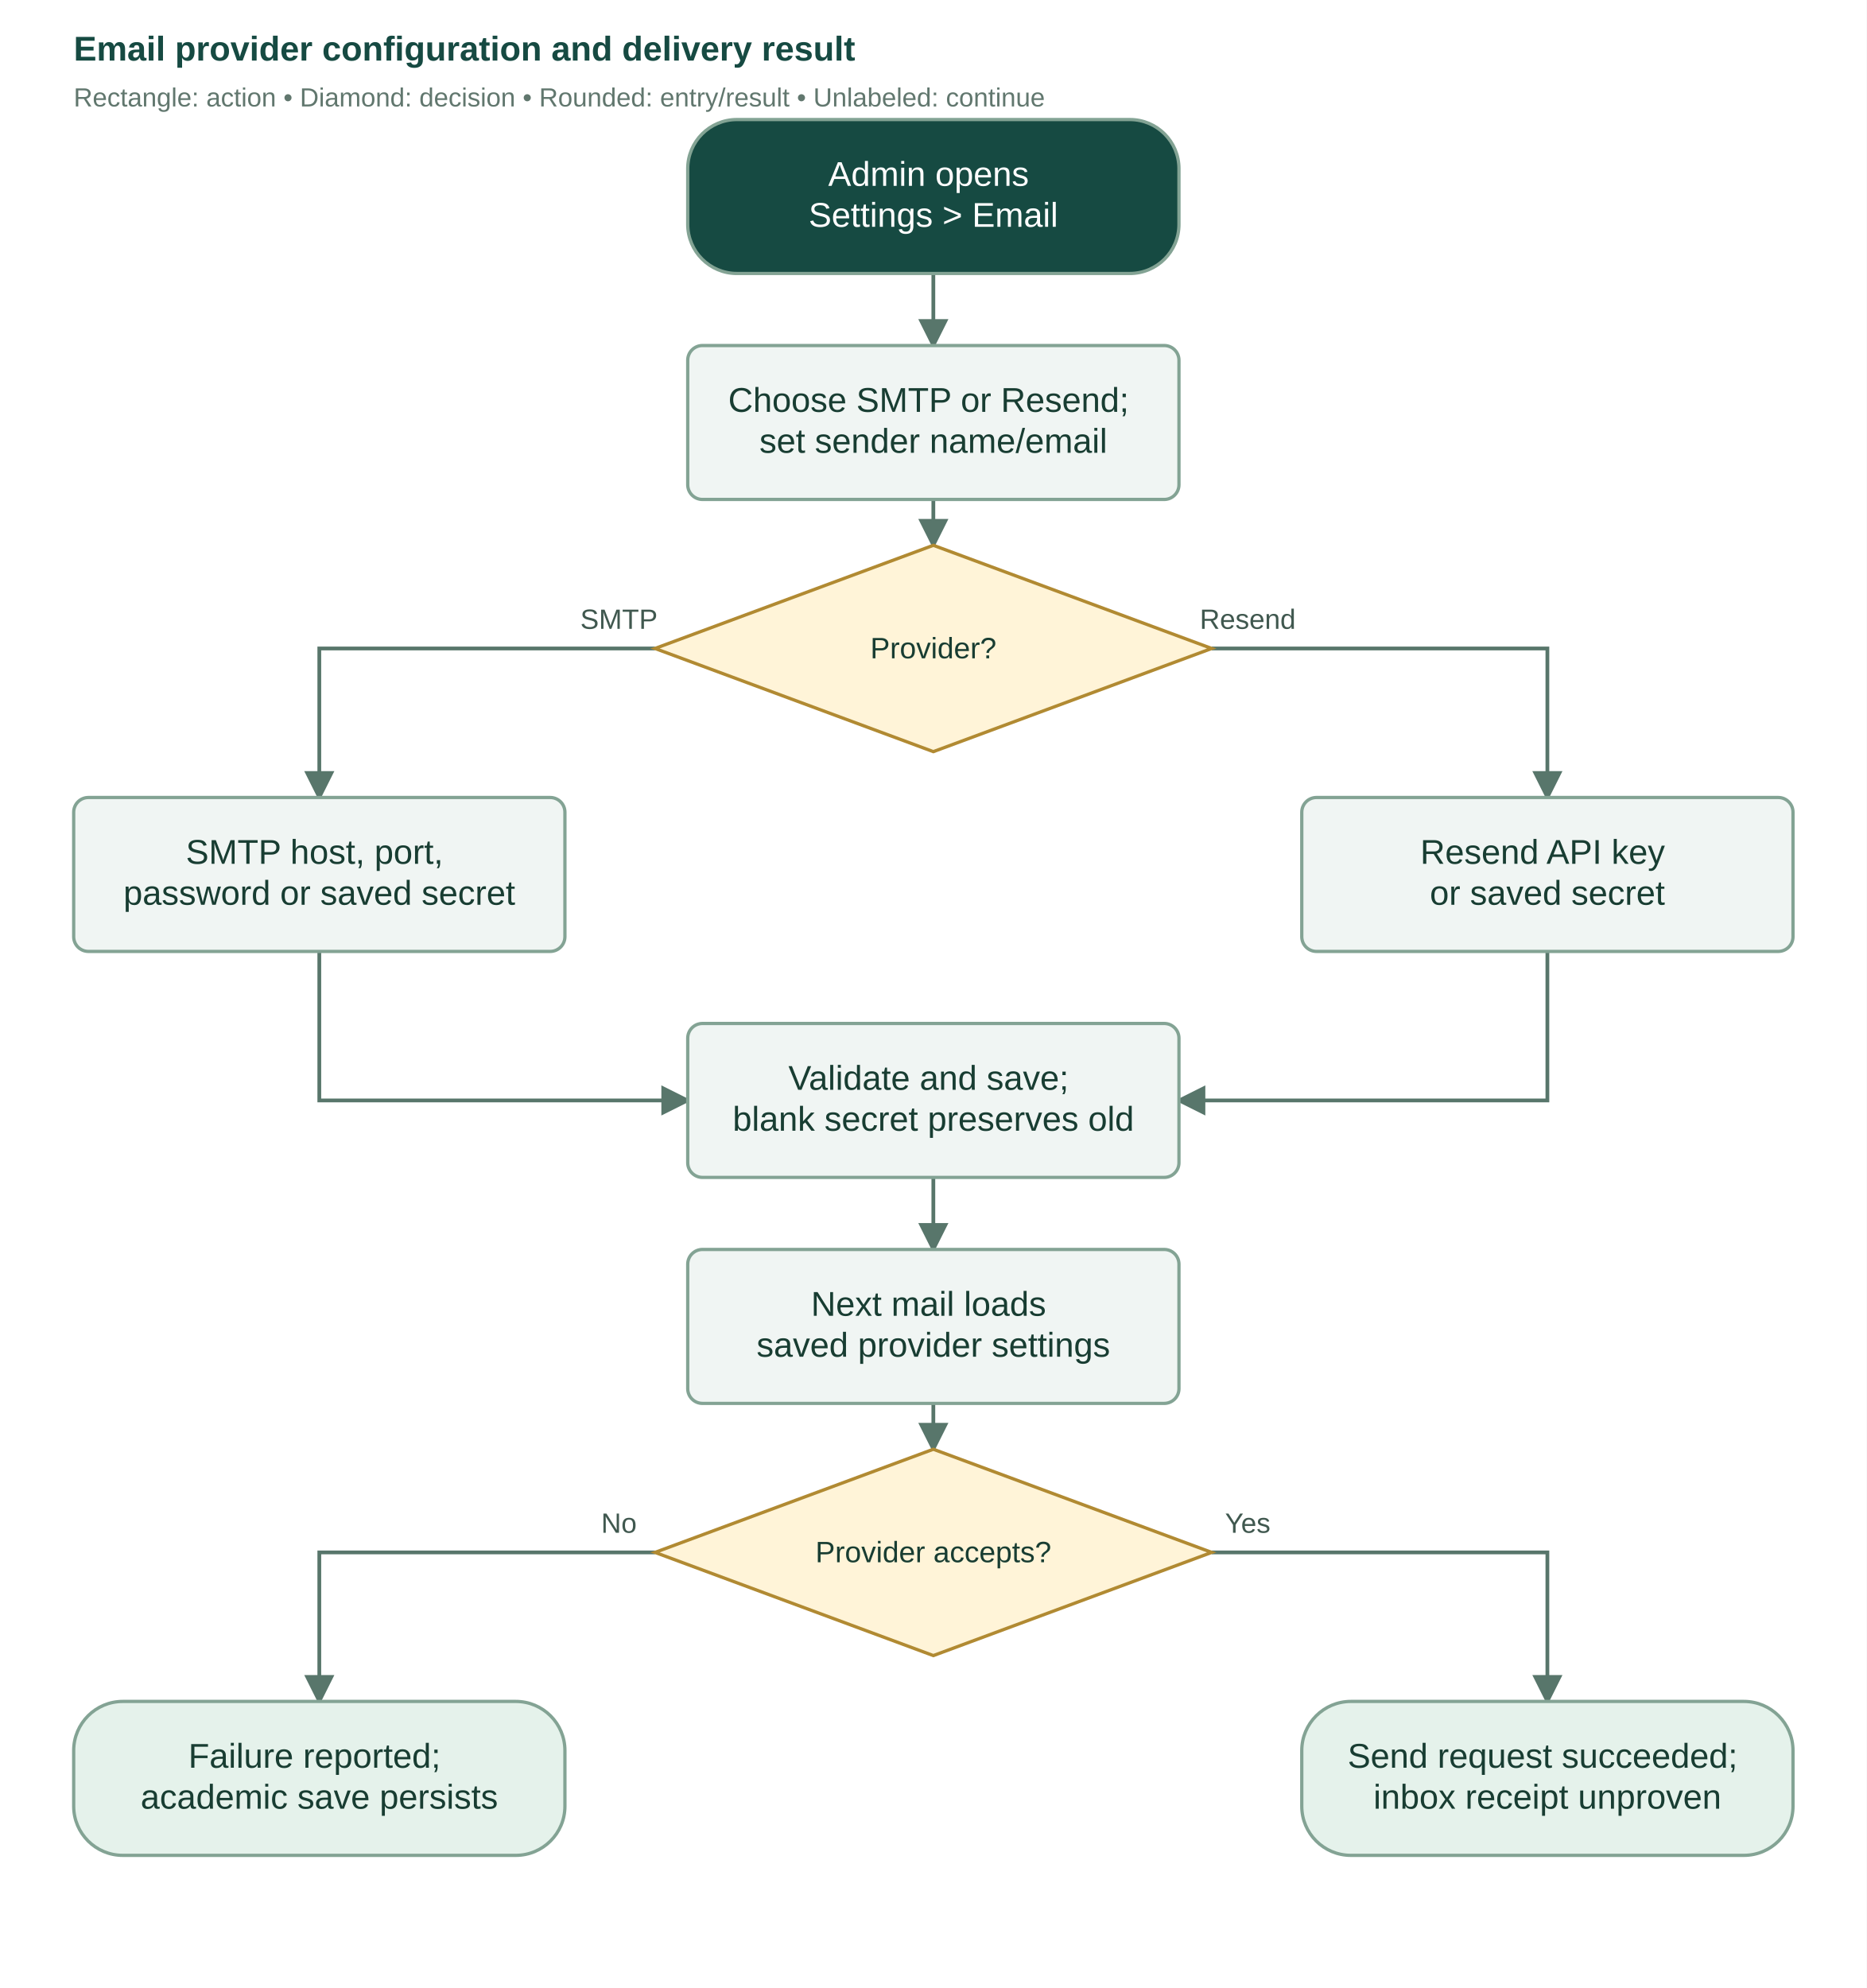
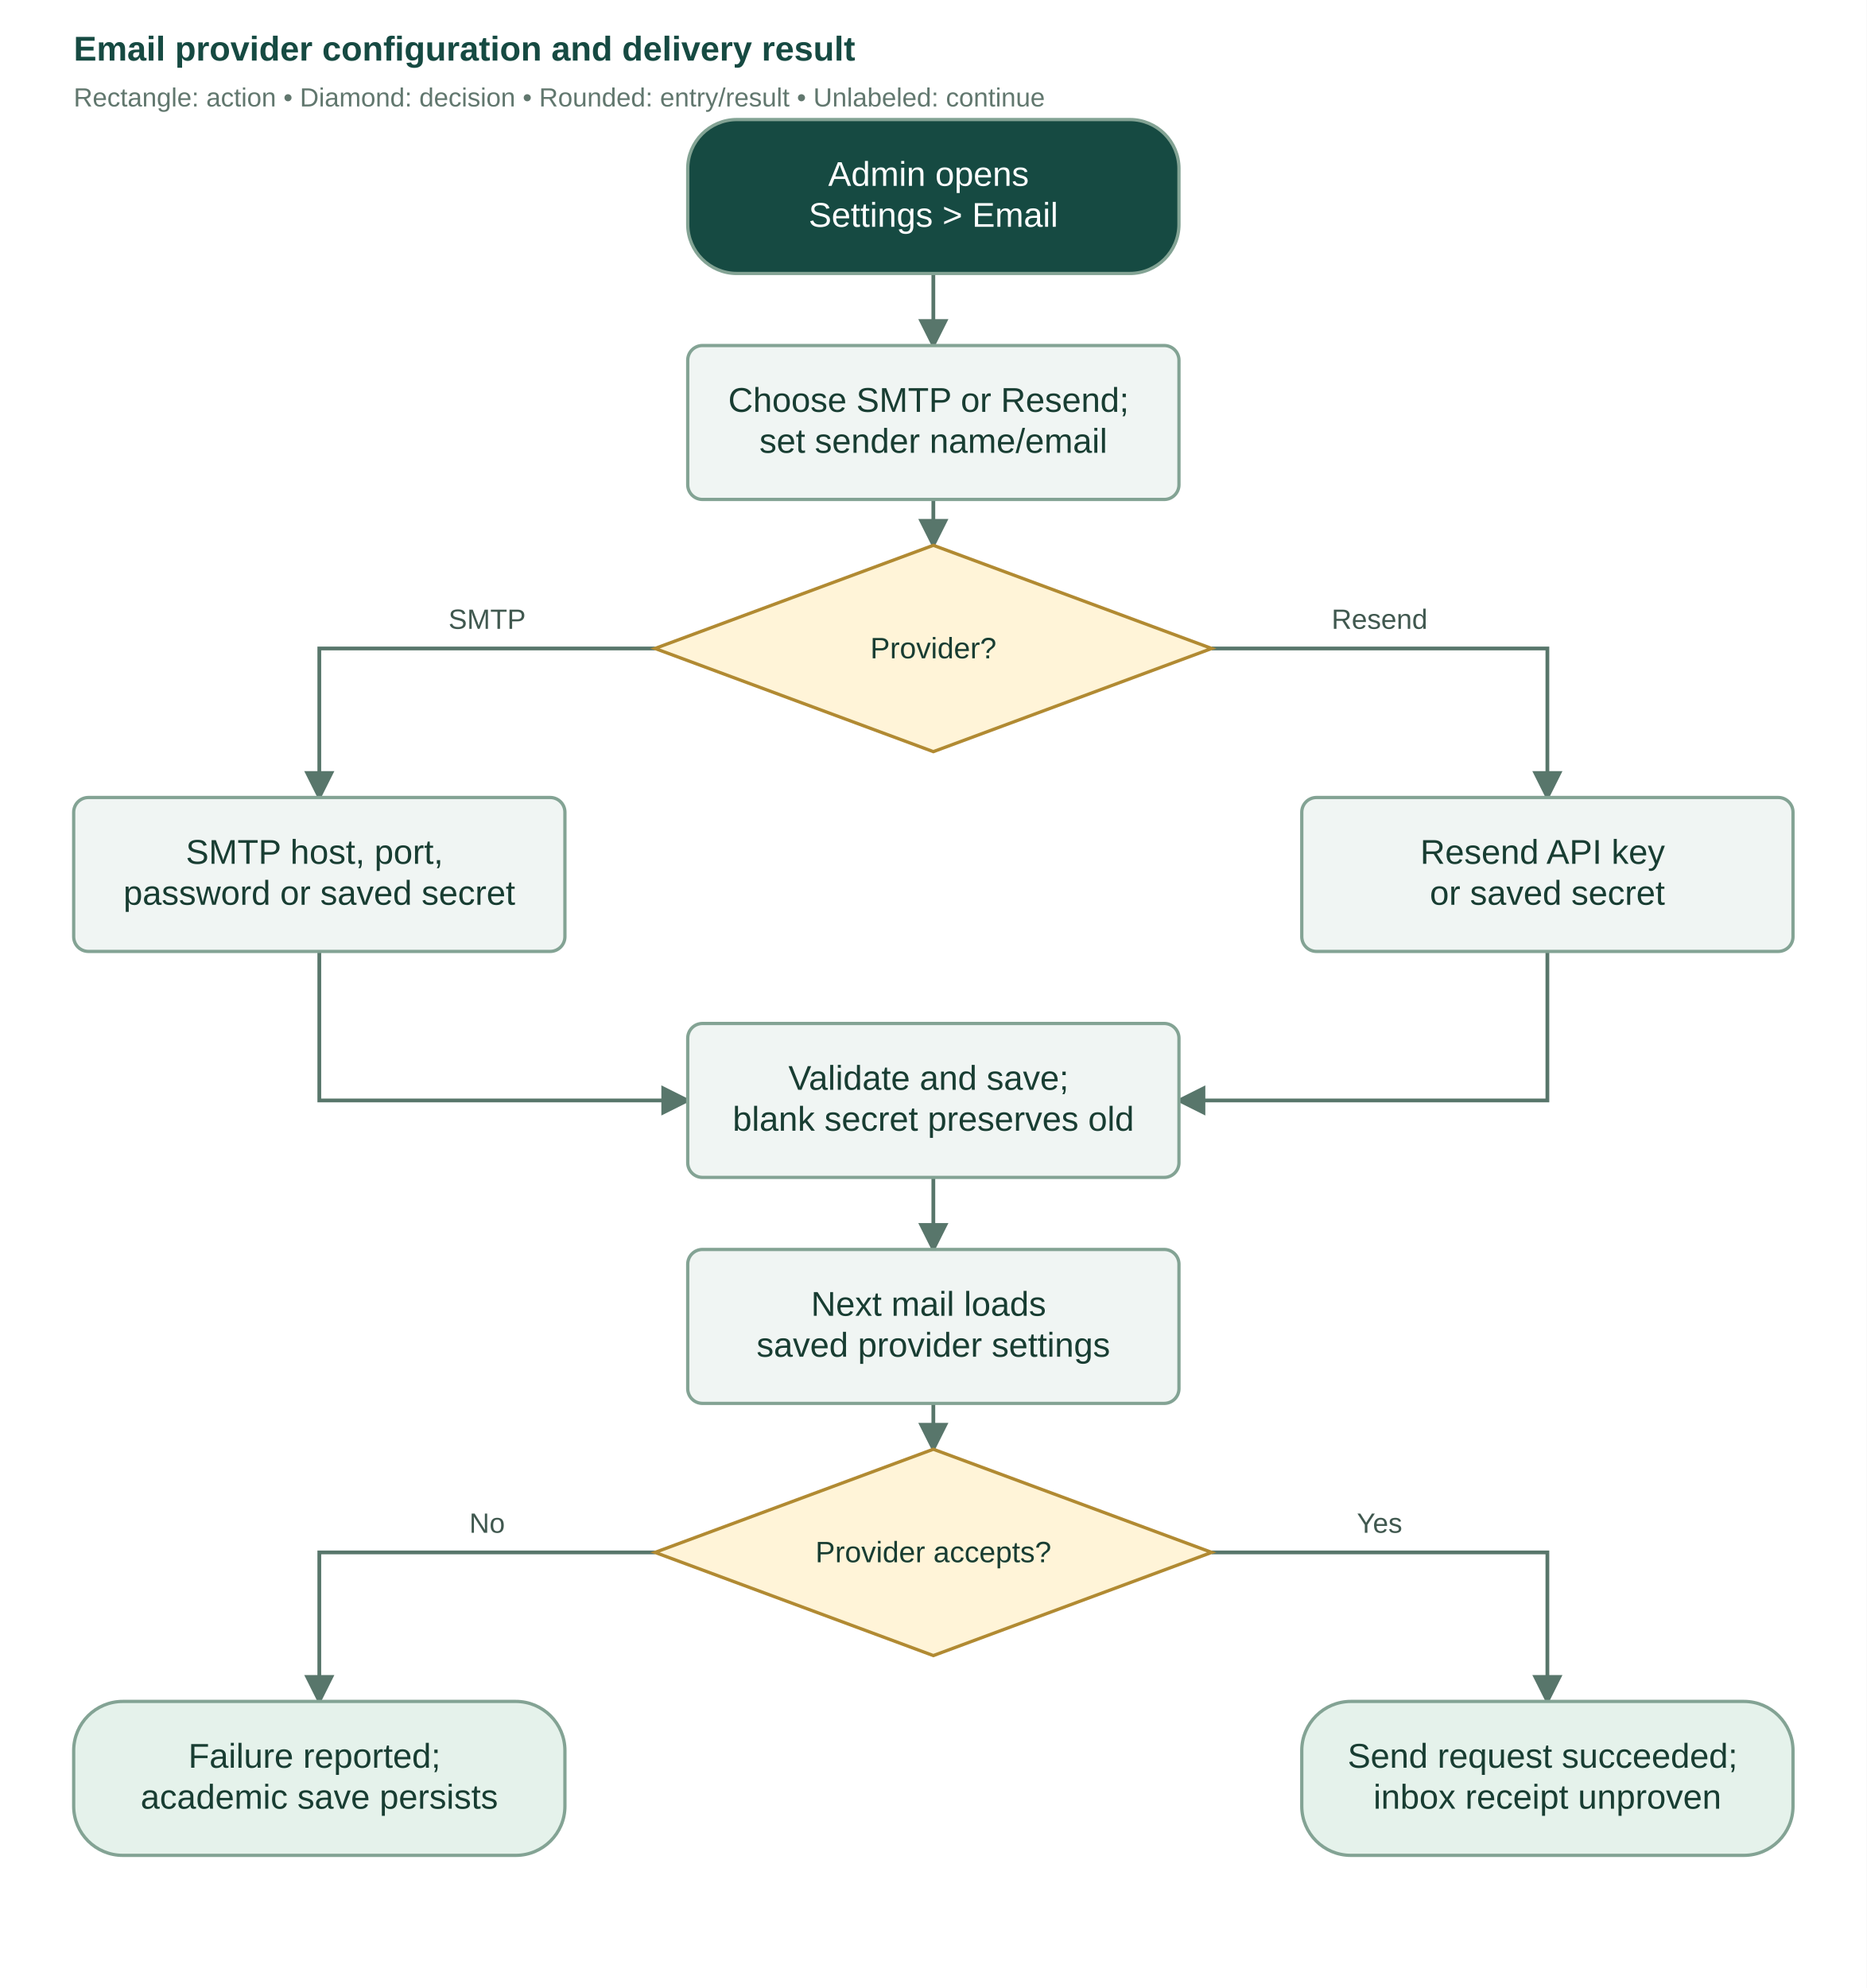
<svg xmlns="http://www.w3.org/2000/svg" width="1140" height="1214" viewBox="0 0 1140 1214">
  <rect width="100%" height="100%" fill="white" />
  <defs>
    <marker id="arrow" markerWidth="9" markerHeight="9" refX="7" refY="4" orient="auto">
      <path d="M0,0 L8,4 L0,8 z" fill="#58766b" />
    </marker>
  </defs>
  <text x="45" y="37" font-family="Arial" font-size="21" font-weight="bold" fill="#164a42">Email provider configuration and delivery result</text>
  <text x="45" y="65" font-family="Arial" font-size="16" fill="#61776e">Rectangle: action  •  Diamond: decision  •  Rounded: entry/result  •  Unlabeled: continue</text>
  <polyline points="570,167 570,211" fill="none" stroke="#58766b" stroke-width="2.3" marker-end="url(#arrow)" />
  <polyline points="570,305 570,333" fill="none" stroke="#58766b" stroke-width="2.3" marker-end="url(#arrow)" />
  <polyline points="400,396 195,396 195,487" fill="none" stroke="#58766b" stroke-width="2.3" marker-end="url(#arrow)" />
-   <rect x="354.4" y="367" width="47.2" height="23" rx="3" fill="white" />
-   <text x="378" y="384" text-anchor="middle" font-family="Arial" font-size="17" fill="#40584f">SMTP</text>
+   <rect x="273.9" y="367" width="47.2" height="23" rx="3" fill="white" />
+   <text x="297.5" y="384" text-anchor="middle" font-family="Arial" font-size="17" fill="#40584f">SMTP</text>
  <polyline points="740,396 945,396 945,487" fill="none" stroke="#58766b" stroke-width="2.3" marker-end="url(#arrow)" />
-   <rect x="729.1" y="367" width="65.8" height="23" rx="3" fill="white" />
-   <text x="762" y="384" text-anchor="middle" font-family="Arial" font-size="17" fill="#40584f">Resend</text>
+   <rect x="809.6" y="367" width="65.8" height="23" rx="3" fill="white" />
+   <text x="842.5" y="384" text-anchor="middle" font-family="Arial" font-size="17" fill="#40584f">Resend</text>
  <polyline points="195,581 195,672 420,672" fill="none" stroke="#58766b" stroke-width="2.3" marker-end="url(#arrow)" />
  <polyline points="945,581 945,672 720,672" fill="none" stroke="#58766b" stroke-width="2.3" marker-end="url(#arrow)" />
  <polyline points="570,719 570,763" fill="none" stroke="#58766b" stroke-width="2.3" marker-end="url(#arrow)" />
  <polyline points="570,857 570,885" fill="none" stroke="#58766b" stroke-width="2.3" marker-end="url(#arrow)" />
  <polyline points="400,948 195,948 195,1039" fill="none" stroke="#58766b" stroke-width="2.3" marker-end="url(#arrow)" />
-   <rect x="363.7" y="919" width="28.6" height="23" rx="3" fill="white" />
-   <text x="378" y="936" text-anchor="middle" font-family="Arial" font-size="17" fill="#40584f">No</text>
+   <rect x="283.2" y="919" width="28.6" height="23" rx="3" fill="white" />
+   <text x="297.5" y="936" text-anchor="middle" font-family="Arial" font-size="17" fill="#40584f">No</text>
  <polyline points="740,948 945,948 945,1039" fill="none" stroke="#58766b" stroke-width="2.3" marker-end="url(#arrow)" />
-   <rect x="743.05" y="919" width="37.9" height="23" rx="3" fill="white" />
-   <text x="762" y="936" text-anchor="middle" font-family="Arial" font-size="17" fill="#40584f">Yes</text>
+   <rect x="823.55" y="919" width="37.9" height="23" rx="3" fill="white" />
+   <text x="842.5" y="936" text-anchor="middle" font-family="Arial" font-size="17" fill="#40584f">Yes</text>
  <rect x="420" y="73" width="300" height="94" rx="30" fill="#164a42" stroke="#83a394" stroke-width="2" />
  <text x="570" y="113.5" text-anchor="middle" font-family="Arial" font-size="21" fill="white">
    <tspan x="570" dy="0">Admin opens</tspan>
    <tspan x="570" dy="25">Settings &gt; Email</tspan>
  </text>
  <rect x="420" y="211" width="300" height="94" rx="9" fill="#f0f5f3" stroke="#83a394" stroke-width="2" />
  <text x="570" y="251.5" text-anchor="middle" font-family="Arial" font-size="21" fill="#183d32">
    <tspan x="570" dy="0">Choose SMTP or Resend;</tspan>
    <tspan x="570" dy="25">set sender name/email</tspan>
  </text>
  <polygon points="570,333 740,396 570,459 400,396" fill="#fff4d8" stroke="#b18a32" stroke-width="2" />
  <text x="570" y="402" text-anchor="middle" font-family="Arial" font-size="18" fill="#183d32">
    <tspan x="570" dy="0">Provider?</tspan>
  </text>
  <rect x="45" y="487" width="300" height="94" rx="9" fill="#f0f5f3" stroke="#83a394" stroke-width="2" />
  <text x="195" y="527.5" text-anchor="middle" font-family="Arial" font-size="21" fill="#183d32">
    <tspan x="195" dy="0">SMTP host, port,</tspan>
    <tspan x="195" dy="25">password or saved secret</tspan>
  </text>
  <rect x="795" y="487" width="300" height="94" rx="9" fill="#f0f5f3" stroke="#83a394" stroke-width="2" />
  <text x="945" y="527.5" text-anchor="middle" font-family="Arial" font-size="21" fill="#183d32">
    <tspan x="945" dy="0">Resend API key</tspan>
    <tspan x="945" dy="25">or saved secret</tspan>
  </text>
  <rect x="420" y="625" width="300" height="94" rx="9" fill="#f0f5f3" stroke="#83a394" stroke-width="2" />
  <text x="570" y="665.5" text-anchor="middle" font-family="Arial" font-size="21" fill="#183d32">
    <tspan x="570" dy="0">Validate and save;</tspan>
    <tspan x="570" dy="25">blank secret preserves old</tspan>
  </text>
  <rect x="420" y="763" width="300" height="94" rx="9" fill="#f0f5f3" stroke="#83a394" stroke-width="2" />
  <text x="570" y="803.5" text-anchor="middle" font-family="Arial" font-size="21" fill="#183d32">
    <tspan x="570" dy="0">Next mail loads</tspan>
    <tspan x="570" dy="25">saved provider settings</tspan>
  </text>
  <polygon points="570,885 740,948 570,1011 400,948" fill="#fff4d8" stroke="#b18a32" stroke-width="2" />
  <text x="570" y="954" text-anchor="middle" font-family="Arial" font-size="18" fill="#183d32">
    <tspan x="570" dy="0">Provider accepts?</tspan>
  </text>
  <rect x="45" y="1039" width="300" height="94" rx="30" fill="#e5f2eb" stroke="#83a394" stroke-width="2" />
  <text x="195" y="1079.5" text-anchor="middle" font-family="Arial" font-size="21" fill="#183d32">
    <tspan x="195" dy="0">Failure reported;</tspan>
    <tspan x="195" dy="25">academic save persists</tspan>
  </text>
  <rect x="795" y="1039" width="300" height="94" rx="30" fill="#e5f2eb" stroke="#83a394" stroke-width="2" />
  <text x="945" y="1079.5" text-anchor="middle" font-family="Arial" font-size="21" fill="#183d32">
    <tspan x="945" dy="0">Send request succeeded;</tspan>
    <tspan x="945" dy="25">inbox receipt unproven</tspan>
  </text>
</svg>
